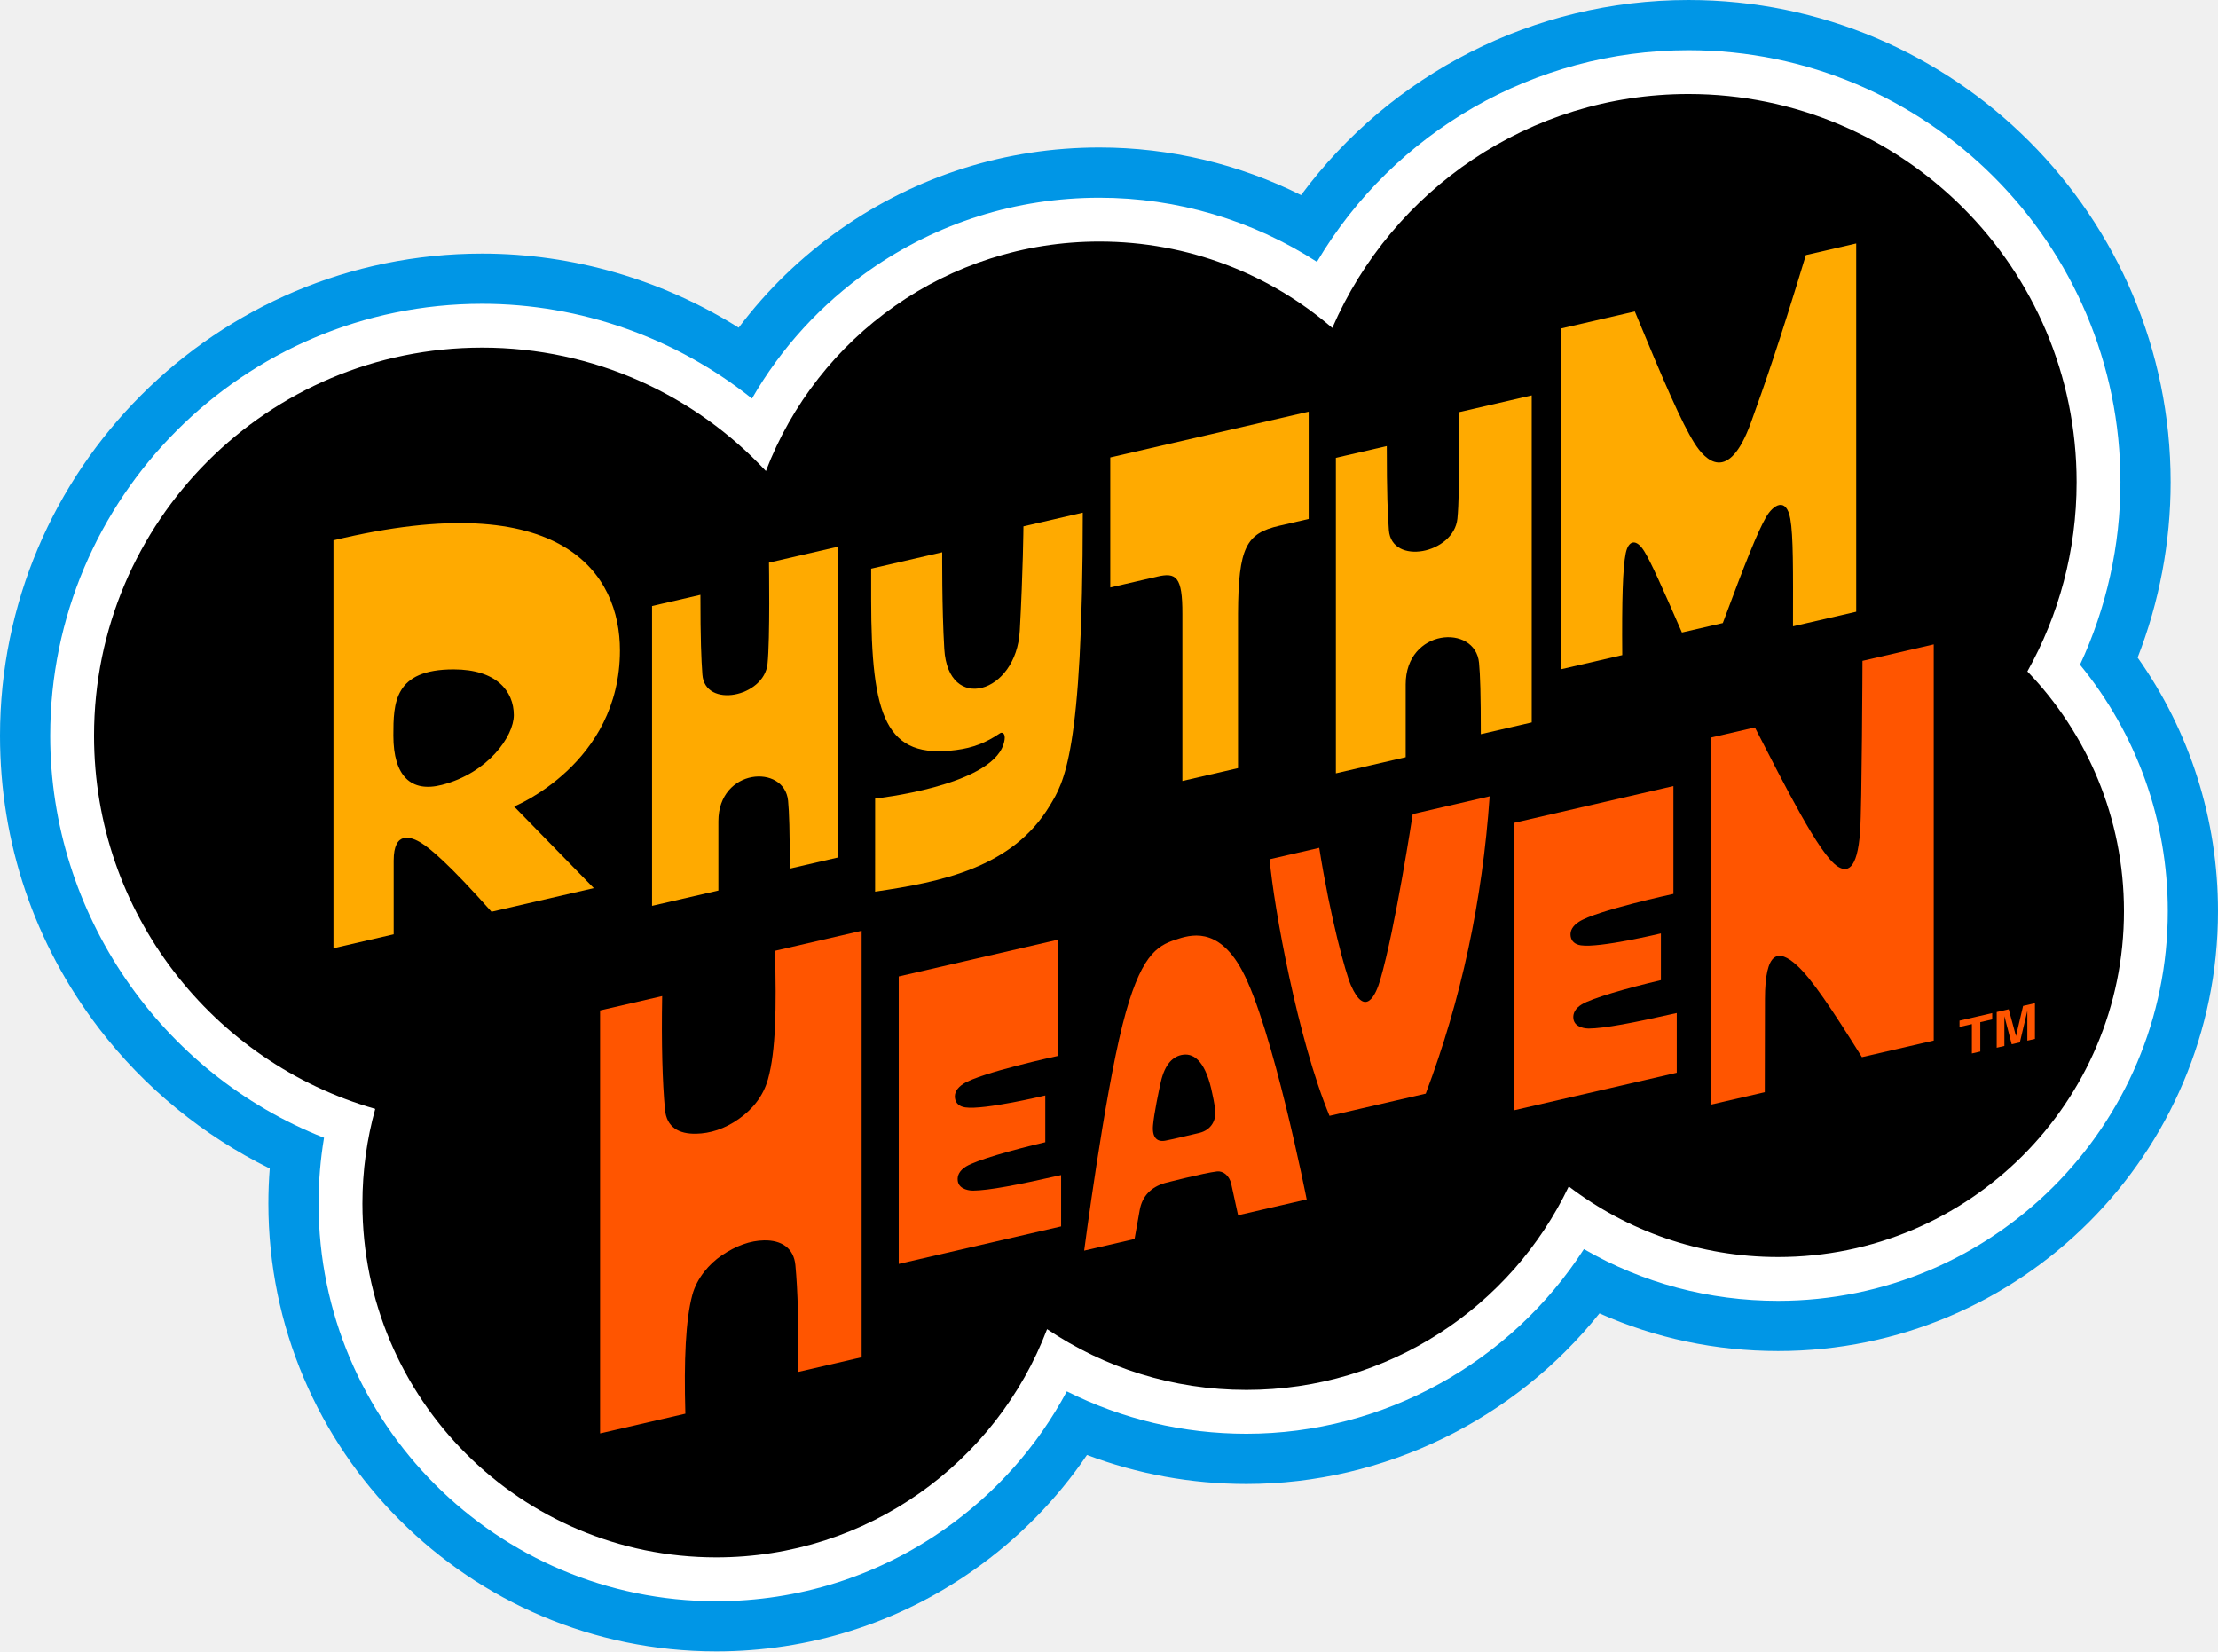
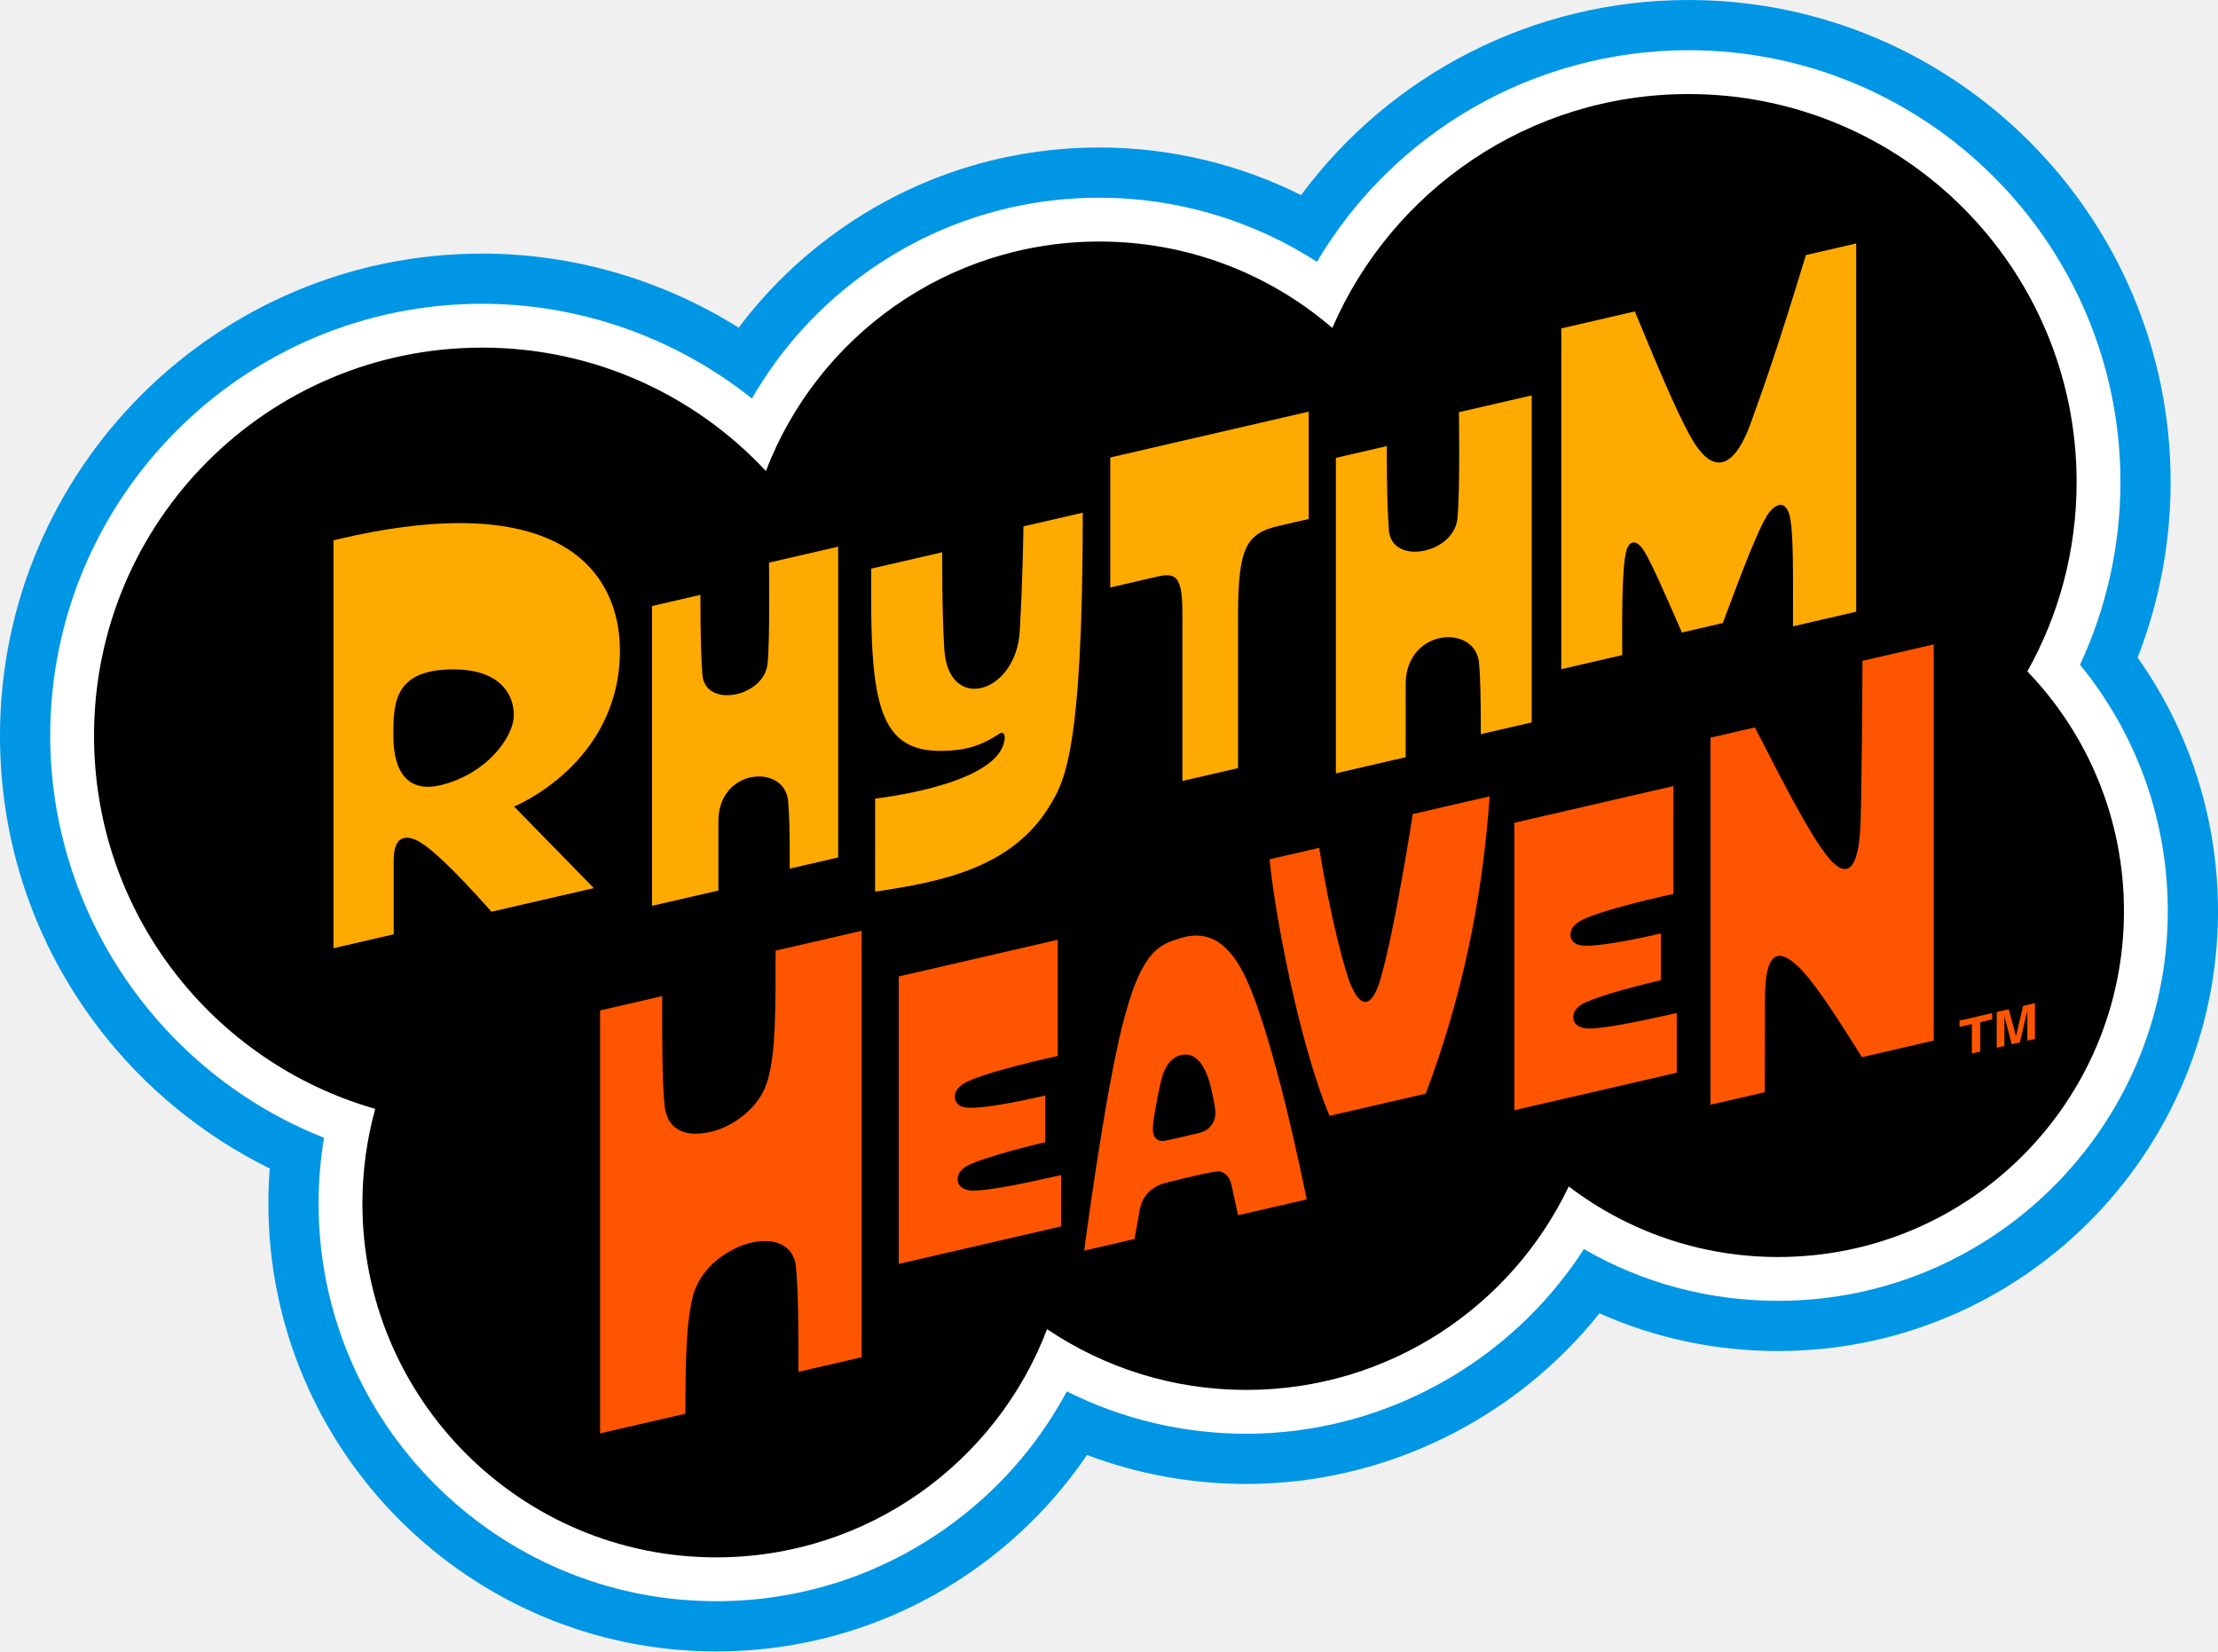
<svg xmlns="http://www.w3.org/2000/svg" version="1.1" id="svg1" width="666.667" height="496.355" viewBox="0 0 666.667 496.355">
  <defs id="defs1">
    <clipPath clipPathUnits="userSpaceOnUse" id="clipPath2">
      <path d="M 0,372.266 H 500 V 0 H 0 Z" transform="translate(-481.8827,-224.0315)" id="path2" />
    </clipPath>
    <clipPath clipPathUnits="userSpaceOnUse" id="clipPath4">
      <path d="M 0,372.266 H 500 V 0 H 0 Z" transform="translate(-468.8915,-222.4202)" id="path4" />
    </clipPath>
    <clipPath clipPathUnits="userSpaceOnUse" id="clipPath6">
      <path d="M 0,372.266 H 500 V 0 H 0 Z" transform="translate(-457.0273,-220.9138)" id="path6" />
    </clipPath>
    <clipPath clipPathUnits="userSpaceOnUse" id="clipPath8">
      <path d="M 0,372.266 H 500 V 0 H 0 Z" transform="translate(-457.0214,-137.6726)" id="path8" />
    </clipPath>
    <clipPath clipPathUnits="userSpaceOnUse" id="clipPath10">
      <path d="M 0,372.266 H 500 V 0 H 0 Z" transform="translate(-419.8544,-223.2986)" id="path10" />
    </clipPath>
    <clipPath clipPathUnits="userSpaceOnUse" id="clipPath12">
      <path d="M 0,372.266 H 500 V 0 H 0 Z" transform="translate(-358.1034,-140.4089)" id="path12" />
    </clipPath>
    <clipPath clipPathUnits="userSpaceOnUse" id="clipPath14">
      <path d="M 0,372.266 H 500 V 0 H 0 Z" transform="translate(-318.4657,-188.7532)" id="path14" />
    </clipPath>
    <clipPath clipPathUnits="userSpaceOnUse" id="clipPath16">
      <path d="M 0,372.266 H 500 V 0 H 0 Z" transform="translate(-270.3983,-116.8913)" id="path16" />
    </clipPath>
    <clipPath clipPathUnits="userSpaceOnUse" id="clipPath18">
      <path d="M 0,372.266 H 500 V 0 H 0 Z" transform="translate(-219.3202,-103.8728)" id="path18" />
    </clipPath>
    <clipPath clipPathUnits="userSpaceOnUse" id="clipPath20">
-       <path d="M 0,372.266 H 500 V 0 H 0 Z" transform="translate(-174.6977,-157.9324)" id="path20" />
+       <path d="M 0,372.266 H 500 V 0 H 0 Z" transform="translate(-174.8383,-157.9656)" id="path20" />
    </clipPath>
    <clipPath clipPathUnits="userSpaceOnUse" id="clipPath22">
      <path d="M 0,372.266 H 500 V 0 H 0 Z" transform="translate(-418.4433,-234.3689)" id="path22" />
    </clipPath>
    <clipPath clipPathUnits="userSpaceOnUse" id="clipPath24">
      <path d="M 0,372.266 H 500 V 0 H 0 Z" transform="translate(-328.8837,-279.3488)" id="path24" />
    </clipPath>
    <clipPath clipPathUnits="userSpaceOnUse" id="clipPath26">
      <path d="M 0,372.266 H 500 V 0 H 0 Z" transform="translate(-250.2846,-269.1418)" id="path26" />
    </clipPath>
    <clipPath clipPathUnits="userSpaceOnUse" id="clipPath28">
-       <path d="M 0,372.266 H 500 V 0 H 0 Z" transform="translate(-244.0898,-256.6975)" id="path28" />
+       <path d="M 0,372.266 H 500 V 0 H 0 Z" transform="translate(-244.0898,-256.698)" id="path28" />
    </clipPath>
    <clipPath clipPathUnits="userSpaceOnUse" id="clipPath30">
      <path d="M 0,372.266 H 500 V 0 H 0 Z" transform="translate(-173.3495,-245.4372)" id="path30" />
    </clipPath>
    <clipPath clipPathUnits="userSpaceOnUse" id="clipPath32">
      <path d="M 0,372.266 H 500 V 0 H 0 Z" transform="translate(-99.56391,-195.3259)" id="path32" />
    </clipPath>
  </defs>
  <g id="layer-MC0">
    <path id="path1" d="m 0,0 c 4.894,12.547 7.441,25.99 7.441,39.551 0,59.928 -48.754,108.683 -108.682,108.683 -34.925,0 -67.126,-16.686 -87.342,-43.975 -14.012,7.001 -29.565,10.725 -45.455,10.725 -20.991,0 -41.147,-6.349 -58.288,-18.36 -8.888,-6.229 -16.636,-13.735 -23.038,-22.255 -17.194,10.789 -37.268,16.702 -57.836,16.702 -59.928,0 -108.683,-48.755 -108.683,-108.683 0,-24.092 7.724,-46.916 22.336,-66.007 10.206,-13.335 23.493,-24.171 38.472,-31.557 -0.205,-2.623 -0.307,-5.258 -0.307,-7.897 0,-55.669 45.29,-100.959 100.958,-100.959 20.885,0 40.931,6.327 57.972,18.298 10.137,7.121 18.774,15.914 25.603,25.984 11.397,-4.307 23.536,-6.534 35.935,-6.534 31.208,0 60.532,14.581 79.601,38.459 12.554,-5.597 26.177,-8.498 40.267,-8.498 54.679,0 99.163,44.484 99.163,99.162 C 18.117,-36.458 11.765,-16.626 0,0" style="fill:#0096e6;fill-opacity:1;fill-rule:nonzero;stroke:none" transform="matrix(1.333333,0,0,-1.333333,642.5103,197.646)" clip-path="url(#clipPath2)" />
    <path id="path3" d="m 0,0 c 5.98,12.826 9.115,26.918 9.115,41.162 0,53.688 -43.678,97.366 -97.365,97.366 -34.693,0 -66.385,-18.377 -83.768,-47.706 -14.529,9.386 -31.55,14.456 -49.028,14.456 -18.656,0 -36.566,-5.64 -51.794,-16.312 -10.96,-7.68 -19.968,-17.542 -26.537,-28.964 -17.16,13.703 -38.677,21.363 -60.831,21.363 -53.688,0 -97.366,-43.678 -97.366,-97.365 0,-40.116 24.959,-76.144 61.727,-90.631 -0.815,-4.887 -1.227,-9.848 -1.227,-14.83 0,-49.429 40.213,-89.642 89.641,-89.642 18.544,0 36.341,5.616 51.467,16.241 11.591,8.143 20.975,18.746 27.566,31.059 12.499,-6.276 26.296,-9.552 40.477,-9.552 30.846,0 59.619,16.027 76.091,41.624 13.257,-7.66 28.192,-11.663 43.777,-11.663 48.438,0 87.845,39.407 87.845,87.845 C 19.79,-35.123 12.811,-15.654 0,0" style="fill:#ffffff;fill-opacity:1;fill-rule:nonzero;stroke:none" transform="matrix(1.333333,0,0,-1.333333,625.1887,199.7944)" clip-path="url(#clipPath4)" />
    <path id="path5" d="m 0,0 c 7.066,12.623 11.101,27.174 11.101,42.669 0,48.317 -39.169,87.485 -87.487,87.485 -35.965,0 -66.855,-21.705 -80.301,-52.728 -14.093,12.138 -32.437,19.478 -52.495,19.478 -34.319,0 -63.615,-21.483 -75.188,-51.733 -15.969,17.115 -38.72,27.82 -63.974,27.82 -48.317,0 -87.486,-39.168 -87.486,-87.485 0,-39.96 26.792,-73.661 63.392,-84.124 -1.882,-6.792 -2.892,-13.946 -2.892,-21.337 0,-44.051 35.711,-79.762 79.762,-79.762 34.078,0 63.159,21.375 74.582,51.446 12.832,-8.648 28.29,-13.698 44.927,-13.698 32.058,0 59.734,18.744 72.675,45.869 13.102,-9.979 29.454,-15.908 47.195,-15.908 43.058,0 77.963,34.906 77.963,77.965 C 21.774,-33.06 13.483,-14.015 0,0" style="fill:#000000;fill-opacity:1;fill-rule:nonzero;stroke:none" transform="matrix(1.333333,0,0,-1.333333,609.3697,201.8029)" clip-path="url(#clipPath6)" />
-     <path id="path7" d="m 0,0 v 6.729 l -1.691,-7.12 -1.833,-0.423 -1.652,6.348 v -6.729 l -1.731,-0.4 V 6.46 l 2.705,0.625 1.632,-6.013 0.02,0.005 1.591,6.756 2.671,0.617 V 0.395 Z M -12.504,-2.888 V 3.739 L -15.29,3.097 v 1.424 l 7.369,1.701 V 4.798 l -2.685,-0.62 v -6.627 z" style="fill:#ff5500;fill-opacity:1;fill-rule:nonzero;stroke:none" transform="matrix(1.333333,0,0,-1.333333,609.3619,312.7912)" clip-path="url(#clipPath8)" />
+     <path id="path7" d="m 0,0 v 6.729 l -1.691,-7.12 -1.833,-0.422 -1.652,6.347 v -6.729 l -1.731,-0.4 V 6.46 l 2.705,0.625 1.632,-6.013 0.02,0.005 1.591,6.756 2.671,0.617 V 0.395 Z M -12.504,-2.887 V 3.739 L -15.29,3.097 v 1.424 l 7.369,1.701 V 4.798 l -2.685,-0.62 v -6.627 z" style="fill:#ff5500;fill-opacity:1;fill-rule:nonzero;stroke:none" transform="matrix(1.333333,0,0,-1.333333,609.3619,312.7912)" clip-path="url(#clipPath8)" />
    <path id="path9" d="m 0,0 c 0,0 -0.125,-32.698 -0.532,-38.45 -0.636,-8.985 -3.05,-9.226 -5.104,-7.878 -4.099,2.689 -11.759,18.003 -18.616,31.32 l -10.005,-2.31 v -82.747 l 12.234,2.825 0.041,20.996 c 0.021,10.777 2.963,11.478 7.24,7.563 3.245,-2.97 7.66,-9.522 14.617,-20.662 l 16.189,3.739 V 3.709 Z" style="fill:#ff5500;fill-opacity:1;fill-rule:nonzero;stroke:none" transform="matrix(1.333333,0,0,-1.333333,559.8059,198.6232)" clip-path="url(#clipPath10)" />
-     <path id="path11" d="m 0,0 c -0.371,-0.002 -3.119,0.092 -3.413,2.188 -0.17,1.214 0.412,2.354 1.879,3.251 2.293,1.403 10.23,3.684 17.848,5.471 v 10.534 c 0,0 -13.793,-3.319 -18.036,-2.688 -1.289,0.191 -2.147,0.873 -2.317,2.063 -0.175,1.217 0.438,2.314 1.879,3.251 3.879,2.528 21.293,6.284 21.293,6.284 v 24.308 l -35.855,-8.278 v -64.797 l 36.607,8.451 V 3.501 C 10.114,1.281 3.511,0.019 0,0" style="fill:#ff5500;fill-opacity:1;fill-rule:nonzero;stroke:none" transform="matrix(1.333333,0,0,-1.333333,477.4712,309.1428)" clip-path="url(#clipPath12)" />
+     <path id="path11" d="m 0,0 c -0.371,-0.002 -3.119,0.092 -3.413,2.188 -0.17,1.214 0.412,2.354 1.879,3.251 2.293,1.403 10.23,3.684 17.848,5.471 v 10.534 c 0,0 -13.793,-3.319 -18.036,-2.688 -1.289,0.192 -2.147,0.873 -2.317,2.063 -0.175,1.217 0.438,2.314 1.879,3.251 3.879,2.528 21.293,6.284 21.293,6.284 v 24.308 l -35.855,-8.278 v -64.797 l 36.607,8.451 V 3.501 C 10.114,1.281 3.511,0.019 0,0" style="fill:#ff5500;fill-opacity:1;fill-rule:nonzero;stroke:none" transform="matrix(1.333333,0,0,-1.333333,477.4712,309.1428)" clip-path="url(#clipPath12)" />
    <path id="path13" d="m 0,0 c 0,0 -3.884,-25.59 -7.333,-37.417 -0.985,-3.378 -3.367,-8.548 -6.607,-1.156 -1.161,2.648 -4.605,15.019 -7.133,30.967 l -11.186,-2.582 c 0.979,-10.966 6.349,-40.584 13.503,-57.839 l 21.694,5.008 c 7.985,21.133 12.776,43.452 14.405,67.023 z" style="fill:#ff5500;fill-opacity:1;fill-rule:nonzero;stroke:none" transform="matrix(1.333333,0,0,-1.333333,424.6209,244.6837)" clip-path="url(#clipPath14)" />
    <path id="path15" d="m 0,0 c -1.728,-0.376 -5.658,-1.372 -7.667,-1.748 -1.923,-0.376 -3.046,0.708 -2.808,3.452 0.216,2.567 1.343,8.009 1.771,9.846 0.946,4.064 2.804,5.759 4.989,6.063 2.802,0.391 5.249,-2.057 6.588,-8.696 C 3.003,8.275 3.329,6.943 3.543,5.134 3.801,2.936 2.722,0.686 0,0 M 9.562,36.684 C 4.133,46.686 -2.181,44.612 -5.416,43.542 -9.654,42.14 -13.417,39.963 -17.354,24.349 -21.491,7.935 -25.996,-26.544 -25.996,-26.544 l 11.359,2.622 1.167,6.537 c 0.564,3.157 2.574,5.163 5.636,6.065 0,0 8.802,2.284 11.806,2.626 1.269,0.144 2.76,-0.858 3.194,-2.845 l 1.534,-7.033 15.469,3.571 c 0,0 -7.695,38.948 -14.607,51.685" style="fill:#ff5500;fill-opacity:1;fill-rule:nonzero;stroke:none" transform="matrix(1.333333,0,0,-1.333333,360.5311,340.4996)" clip-path="url(#clipPath16)" />
-     <path id="path17" d="M 0,0 C -0.371,-0.002 -3.12,0.092 -3.413,2.188 -3.583,3.403 -3,4.543 -1.535,5.439 0.759,6.843 8.696,9.124 16.314,10.91 v 10.535 c 0,0 -13.794,-3.319 -18.036,-2.688 -1.289,0.191 -2.147,0.872 -2.318,2.063 -0.174,1.216 0.439,2.313 1.879,3.251 3.88,2.527 21.294,6.283 21.294,6.283 v 26.201 l -35.855,-8.278 v -64.798 l 36.606,8.452 V 3.502 C 10.114,1.282 3.51,0.02 0,0" style="fill:#ff5500;fill-opacity:1;fill-rule:nonzero;stroke:none" transform="matrix(1.333333,0,0,-1.333333,292.4269,357.8576)" clip-path="url(#clipPath18)" />
-     <path id="path19" d="m 0,0 c 0.345,-12.91 0.206,-22.574 -1.565,-28.916 -1.077,-3.852 -3.445,-6.783 -6.608,-9.003 -3.221,-2.261 -6.451,-3.251 -9.613,-3.313 -3.857,-0.077 -6.644,1.424 -7.014,5.47 -0.564,6.158 -0.815,14.767 -0.627,25.552 l -13.997,-3.231 v -95.345 l 19.227,4.438 c -0.345,12.161 0.07,21.181 1.565,26.76 1.02,3.801 3.809,7.019 6.608,8.909 3.271,2.209 6.444,3.356 9.613,3.408 3.851,0.062 6.651,-1.724 7.014,-5.565 0.533,-5.627 0.783,-13.745 0.626,-24.092 l 14.311,3.304 V 4.512 Z" style="fill:#ff5500;fill-opacity:1;fill-rule:nonzero;stroke:none" transform="matrix(1.333333,0,0,-1.333333,232.9303,285.7781)" clip-path="url(#clipPath20)" />
-     <path id="path21" d="m 0,0 v 83.019 l -11.349,-2.62 c -6.019,-19.876 -9.423,-29.595 -12.393,-37.787 -5.055,-13.942 -10.311,-8.469 -12.749,-4.577 -2.851,4.551 -6.709,13.42 -13.418,29.658 l -16.573,-3.826 v -76.818 l 13.743,3.173 c -0.105,12.435 0.11,19.682 0.782,22.963 0.603,2.947 2.379,3.363 4.18,0.439 1.481,-2.405 3.825,-7.608 8.485,-18.309 l 9.217,2.128 c 5.079,13.648 7.823,20.524 9.761,23.893 1.572,2.735 4.549,4.66 5.455,-0.397 0.684,-3.826 0.627,-11.522 0.605,-24.23 z" style="fill:#ffaa00;fill-opacity:1;fill-rule:nonzero;stroke:none" transform="matrix(1.333333,0,0,-1.333333,557.9244,183.8628)" clip-path="url(#clipPath22)" />
-     <path id="path23" d="m 0,0 c 0,0 0.272,-18.031 -0.342,-24 -0.815,-7.922 -14.857,-10.657 -15.451,-2.561 -0.266,3.614 -0.469,8.275 -0.469,18.917 l -11.475,-2.649 v -71.116 l 15.734,3.632 v 16.423 c 0,12.632 15.691,13.688 16.537,4.859 0.266,-2.776 0.401,-7.104 0.401,-16.085 l 11.475,2.649 V 3.788 Z" style="fill:#ffaa00;fill-opacity:1;fill-rule:nonzero;stroke:none" transform="matrix(1.333333,0,0,-1.333333,438.5116,123.8896)" clip-path="url(#clipPath24)" />
+     <path id="path17" d="M 0,0 C -0.371,-0.002 -3.12,0.092 -3.413,2.188 -3.583,3.403 -3,4.543 -1.535,5.439 0.759,6.843 8.696,9.124 16.314,10.91 v 10.535 c 0,0 -13.794,-3.319 -18.036,-2.688 -1.289,0.191 -2.147,0.873 -2.318,2.063 -0.174,1.217 0.439,2.313 1.879,3.251 3.88,2.527 21.294,6.283 21.294,6.283 v 26.201 l -35.855,-8.278 v -64.798 l 36.606,8.452 V 3.502 C 10.114,1.282 3.51,0.02 0,0" style="fill:#ff5500;fill-opacity:1;fill-rule:nonzero;stroke:none" transform="matrix(1.333333,0,0,-1.333333,292.4269,357.8576)" clip-path="url(#clipPath18)" />
+     <path id="path19" d="m 0,0 c 0,-12.931 0.065,-22.607 -1.706,-28.948 -1.076,-3.853 -3.445,-6.784 -6.607,-9.004 -3.222,-2.261 -6.451,-3.251 -9.614,-3.314 -3.856,-0.076 -6.676,2.023 -7.088,6.308 -0.591,6.156 -0.552,13.936 -0.552,24.715 l -13.998,-3.232 v -95.344 l 19.227,4.438 c 0,12.135 0.249,21.078 1.744,26.657 1.019,3.801 3.792,7.01 6.591,8.9 3.271,2.209 6.28,3.314 9.449,3.365 3.851,0.063 6.776,-1.926 7.139,-5.767 0.533,-5.627 0.567,-13.278 0.567,-23.72 l 14.247,3.289 V 4.479 Z" style="fill:#ff5500;fill-opacity:1;fill-rule:nonzero;stroke:none" transform="matrix(1.333333,0,0,-1.333333,233.1177,285.7339)" clip-path="url(#clipPath20)" />
+     <path id="path21" d="m 0,0 v 83.019 l -11.349,-2.62 c -6.019,-19.876 -9.423,-29.595 -12.393,-37.787 -5.055,-13.942 -10.311,-8.469 -12.749,-4.577 -2.851,4.551 -6.709,13.42 -13.418,29.658 l -16.573,-3.826 v -76.818 l 13.743,3.173 c -0.105,12.435 0.11,19.682 0.782,22.963 0.603,2.947 2.379,3.363 4.18,0.439 1.481,-2.405 3.825,-7.607 8.485,-18.309 l 9.217,2.128 c 5.079,13.648 7.823,20.524 9.761,23.893 1.572,2.735 4.549,4.66 5.455,-0.397 0.684,-3.826 0.627,-11.522 0.605,-24.23 z" style="fill:#ffaa00;fill-opacity:1;fill-rule:nonzero;stroke:none" transform="matrix(1.333333,0,0,-1.333333,557.9244,183.8628)" clip-path="url(#clipPath22)" />
+     <path id="path23" d="m 0,0 c 0,0 0.272,-18.031 -0.342,-24 -0.815,-7.922 -14.857,-10.657 -15.451,-2.561 -0.266,3.614 -0.469,8.275 -0.469,18.917 l -11.475,-2.649 v -71.116 l 15.734,3.632 v 16.424 c 0,12.631 15.691,13.687 16.537,4.858 0.266,-2.776 0.401,-7.104 0.401,-16.085 l 11.475,2.649 V 3.788 Z" style="fill:#ffaa00;fill-opacity:1;fill-rule:nonzero;stroke:none" transform="matrix(1.333333,0,0,-1.333333,438.5116,123.8896)" clip-path="url(#clipPath24)" />
    <path id="path25" d="m 0,0 v -29.308 l 10.587,2.445 c 4.22,0.974 5.702,0.078 5.671,-8.399 v -37.664 l 12.544,2.896 v 34.854 c 0.087,14.962 1.843,18.059 9.284,19.777 l 6.644,1.534 v 24.192 z" style="fill:#ffaa00;fill-opacity:1;fill-rule:nonzero;stroke:none" transform="matrix(1.333333,0,0,-1.333333,333.7128,137.4989)" clip-path="url(#clipPath26)" />
-     <path id="path27" d="m 0,0 -13.378,-3.088 c 0,0 -0.084,-10.124 -0.824,-23.531 -0.787,-14.252 -16.141,-18.622 -17.017,-4.124 -0.56,9.261 -0.471,21.818 -0.471,21.818 l -16.015,-3.697 v -6.857 c 0,-26.701 3.309,-36.118 19.197,-34.02 3.761,0.497 6.644,1.605 9.881,3.796 0.201,0.137 0.458,0.14 0.697,-0.046 0.23,-0.178 0.603,-0.777 0.042,-2.52 -3.024,-9.389 -28.922,-12.179 -28.922,-12.179 l -0.007,-20.981 c 14.805,2.179 30.919,5.331 39.375,19.379 C -4.283,-60.802 0,-54.466 0,0" style="fill:#ffaa00;fill-opacity:1;fill-rule:nonzero;stroke:none" transform="matrix(1.333333,0,0,-1.333333,325.4531,154.0913)" clip-path="url(#clipPath28)" />
+     <path id="path27" d="m 0,0 -13.378,-3.089 c 0,0 -0.084,-10.123 -0.824,-23.531 -0.787,-14.252 -16.141,-18.621 -17.017,-4.123 -0.56,9.261 -0.471,21.818 -0.471,21.818 l -16.015,-3.698 v -6.856 c 0,-26.701 3.068,-35.763 19.197,-34.02 3.772,0.407 6.644,1.605 9.881,3.796 0.201,0.137 0.458,0.14 0.697,-0.046 0.23,-0.178 0.603,-0.777 0.042,-2.521 -3.024,-9.388 -28.922,-12.179 -28.922,-12.179 l -0.007,-20.981 c 14.805,2.179 30.919,5.331 39.375,19.38 C -4.283,-60.802 0,-54.466 0,0" style="fill:#ffaa00;fill-opacity:1;fill-rule:nonzero;stroke:none" transform="matrix(1.333333,0,0,-1.333333,325.4531,154.0907)" clip-path="url(#clipPath28)" />
    <path id="path29" d="m 0,0 c 0,0 0.259,-17.136 -0.325,-22.81 -0.775,-7.528 -14.12,-10.128 -14.684,-2.433 -0.253,3.435 -0.446,7.865 -0.446,17.978 l -10.906,-2.517 v -67.587 l 14.954,3.452 v 15.608 c 0,12.005 14.913,13.009 15.716,4.618 0.253,-2.639 0.381,-6.752 0.381,-15.288 l 10.906,2.518 V 3.601 Z" style="fill:#ffaa00;fill-opacity:1;fill-rule:nonzero;stroke:none" transform="matrix(1.333333,0,0,-1.333333,231.1327,169.1051)" clip-path="url(#clipPath30)" />
    <path id="path31" d="m 0,0 c -6.848,-1.746 -10.887,1.922 -10.887,11.127 0,7.342 0.139,14.922 13.581,14.922 9.57,0 13.572,-4.845 13.572,-10.312 C 16.266,10.976 10.441,2.662 0,0 m 40.187,30.328 c 0,16.907 -12.458,37.357 -64.578,24.812 v -91.952 l 13.573,3.134 v 16.614 c 0,6.751 3.89,5.507 6.372,3.891 1.928,-1.256 6.017,-4.552 15.683,-15.413 l 23.058,5.323 -17.968,18.397 c 0,0 23.86,9.607 23.86,35.194" style="fill:#ffaa00;fill-opacity:1;fill-rule:nonzero;stroke:none" transform="matrix(1.333333,0,0,-1.333333,132.7519,235.9201)" clip-path="url(#clipPath32)" />
  </g>
</svg>
